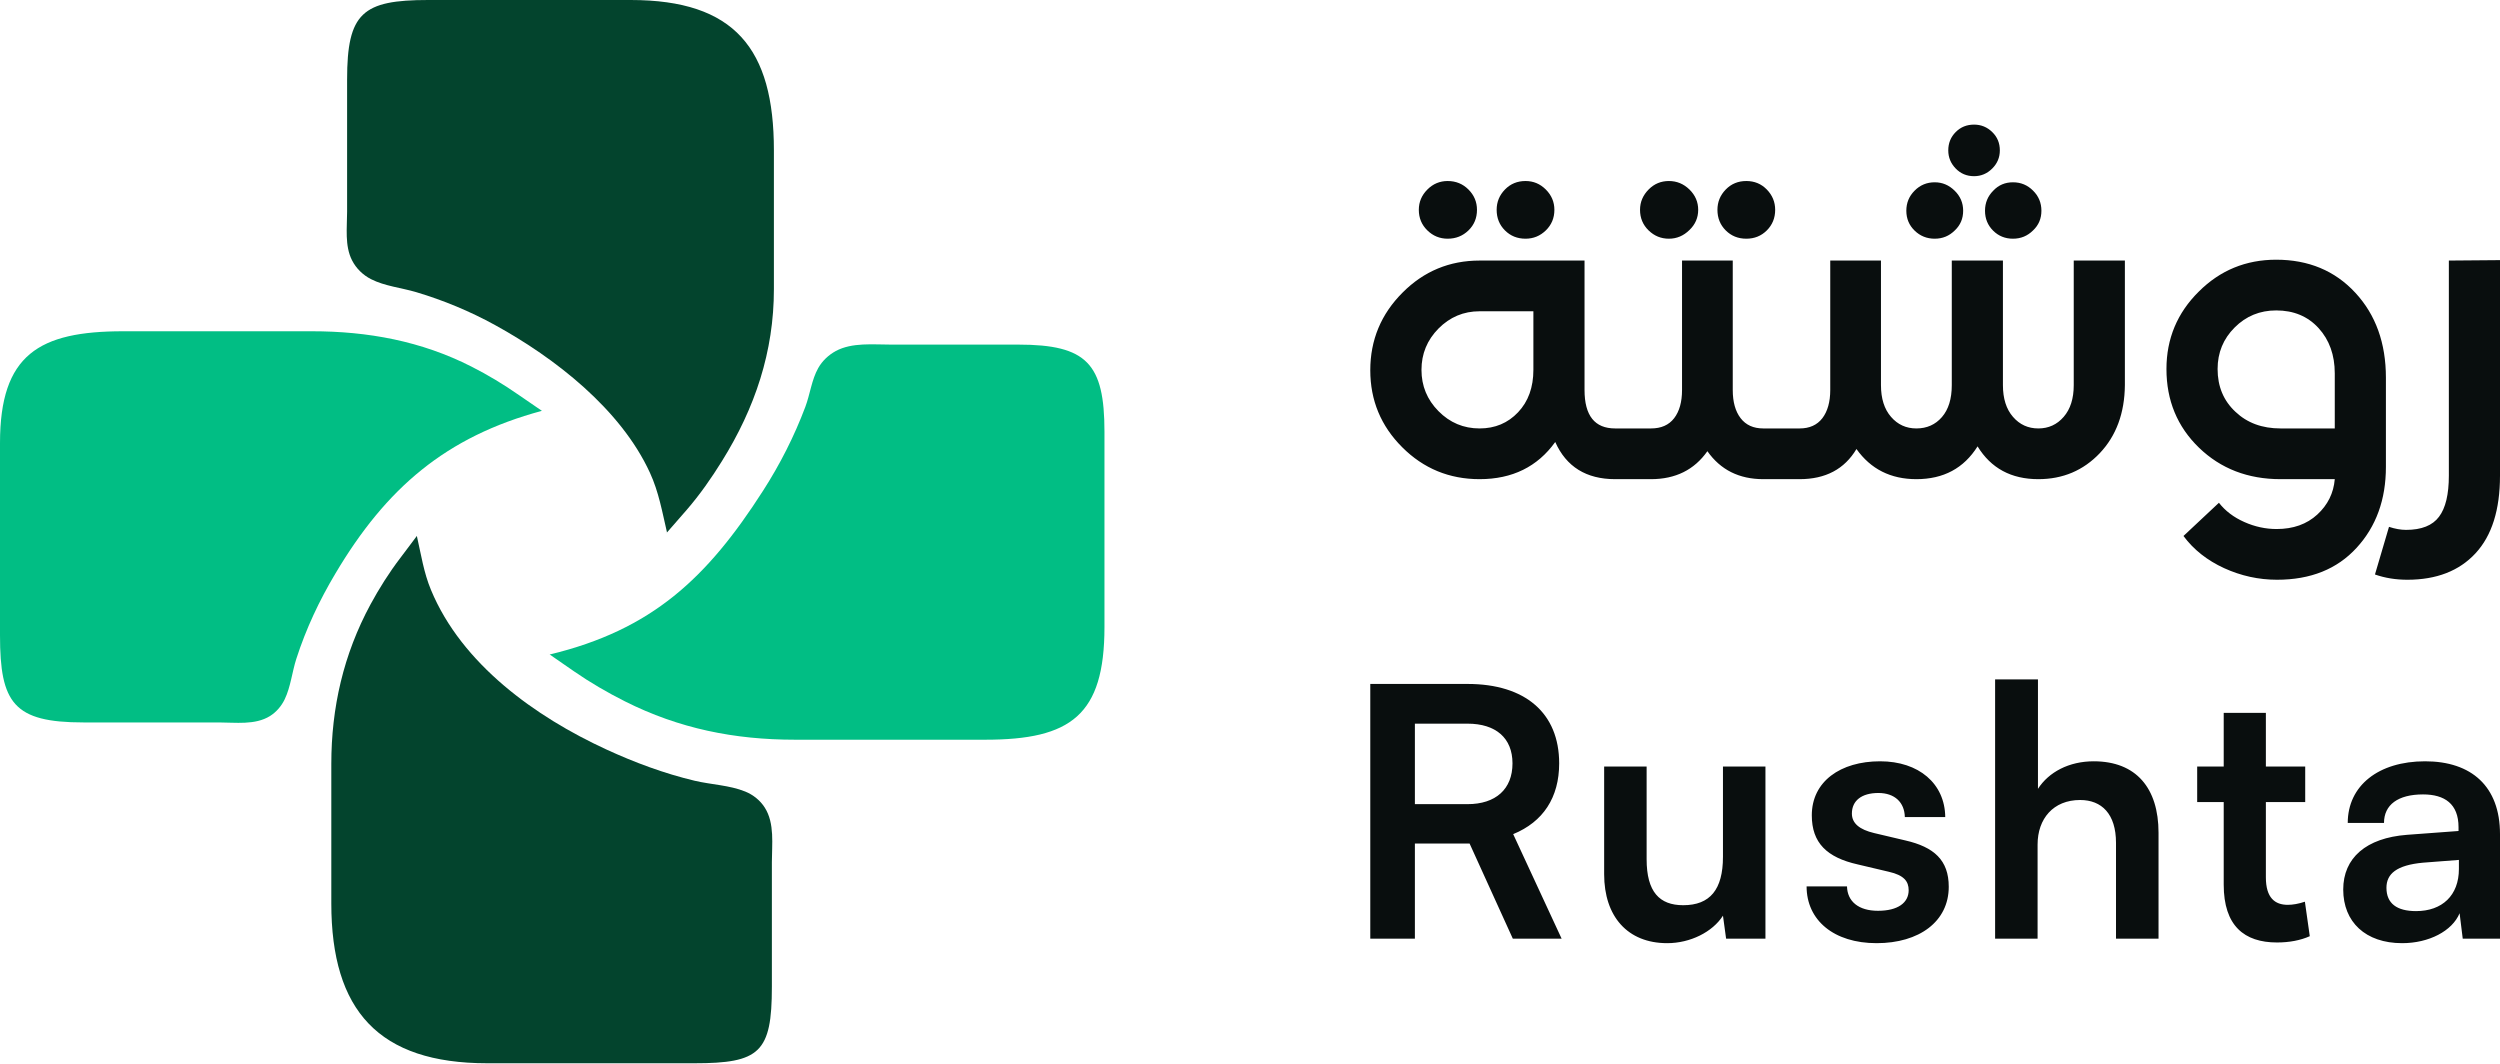
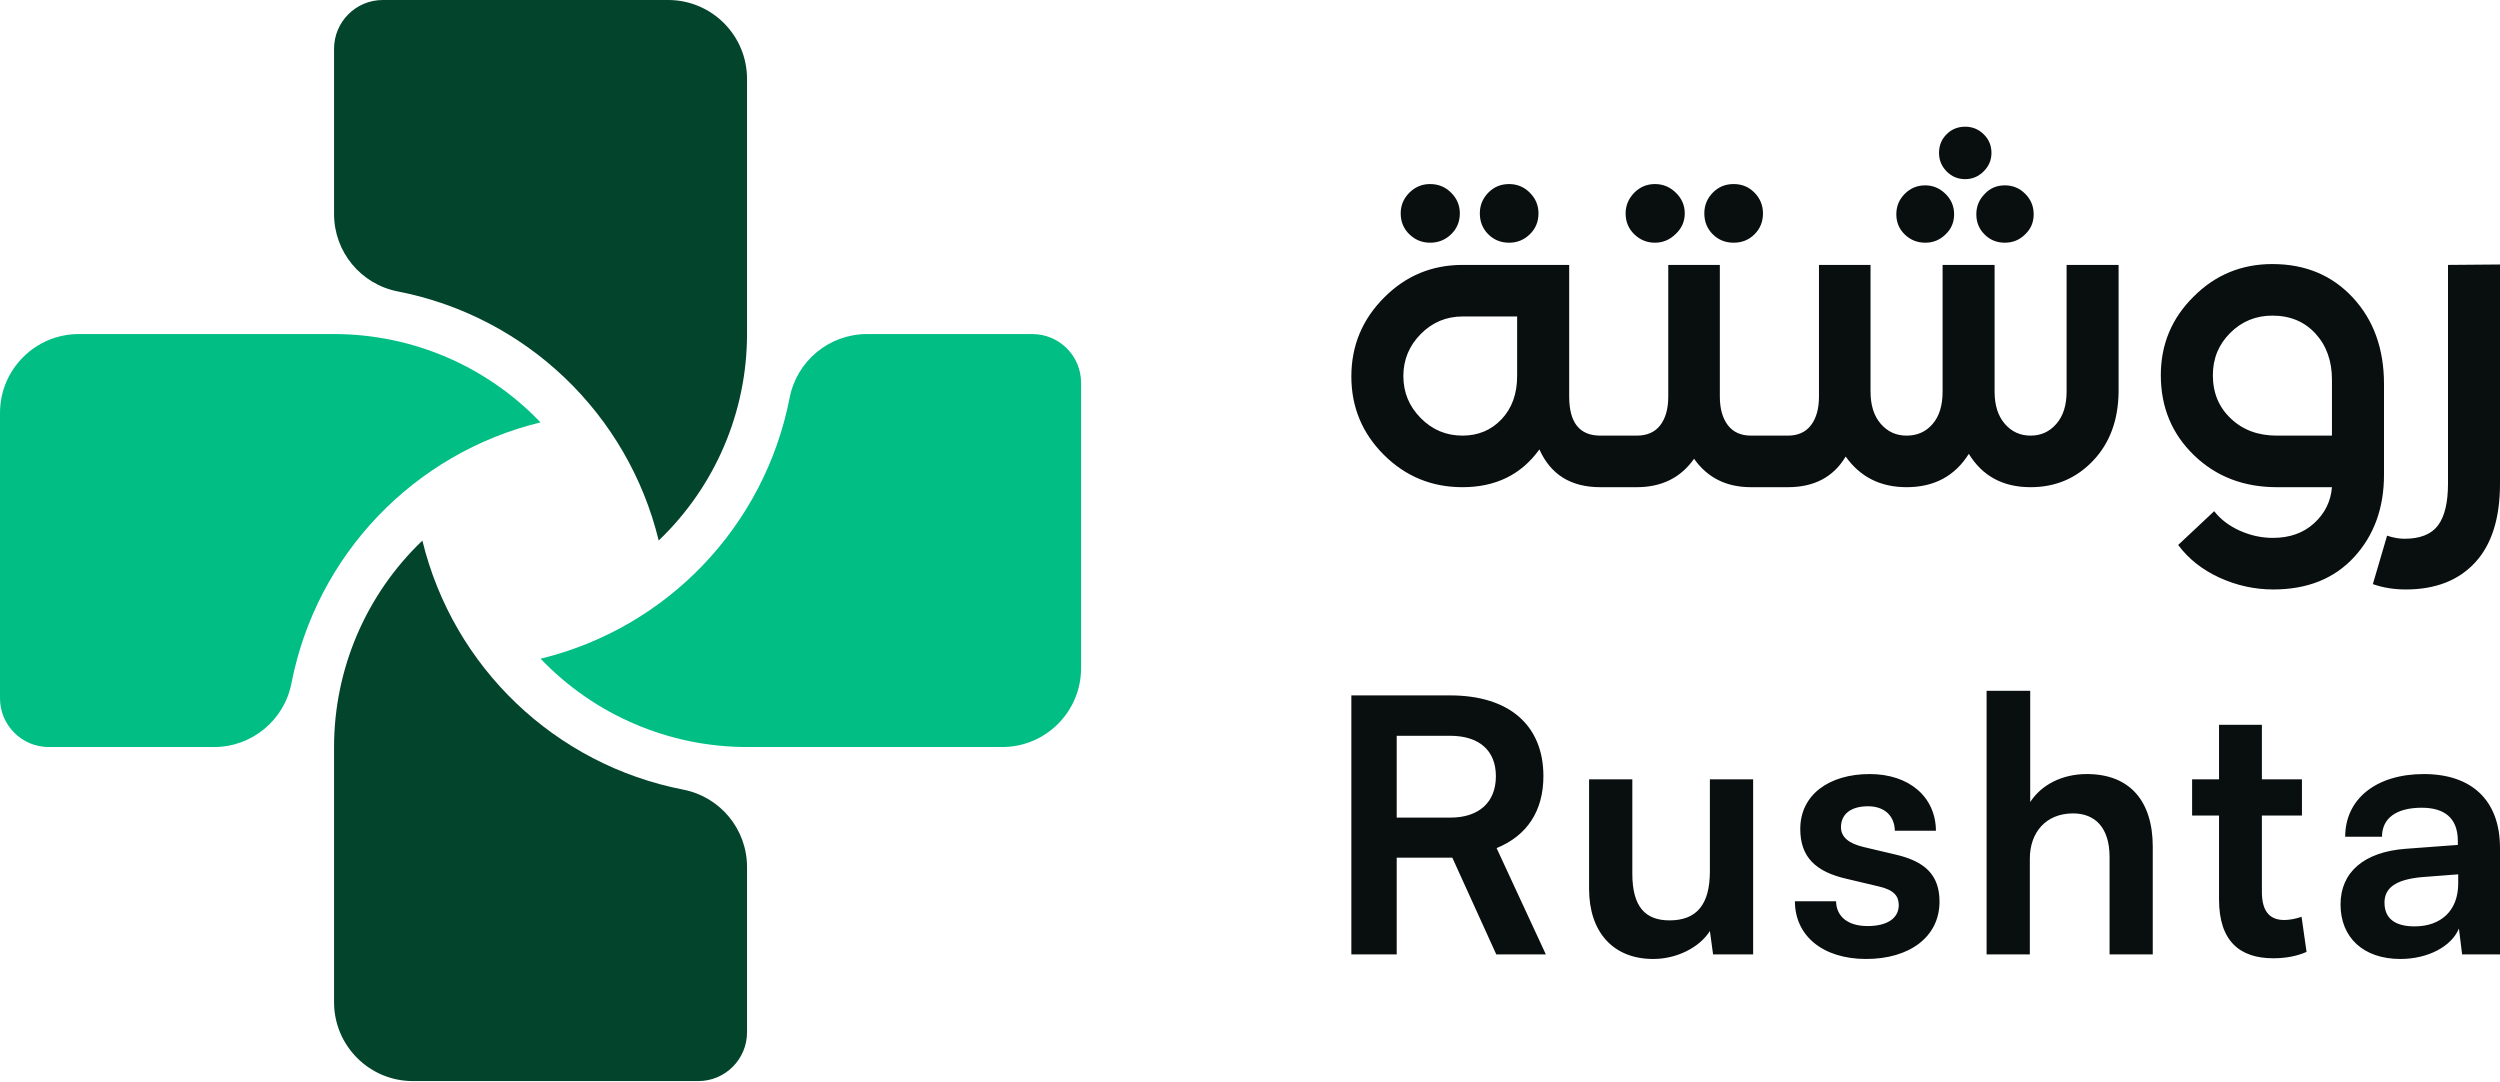
- <svg xmlns="http://www.w3.org/2000/svg" viewBox="0 0 470.25 200" width="470.25" height="200" role="img" aria-label="Rushta روشتة">
+ <svg xmlns="http://www.w3.org/2000/svg" viewBox="0 0 462.5 200" width="462.5" height="200" role="img" aria-label="Rushta روشتة">
  <g id="mark">
-     <path fill="#03442D" d="M78.41 100.81C79.19 104.23 79.71 107.72 81.07 110.97C86.86 124.93 100.73 134.84 114.02 140.96C119.36 143.42 124.95 145.5 130.67 146.86C133.77 147.59 137.23 147.69 140.18 148.89C141.68 149.5 142.99 150.55 143.86 151.92C145.74 154.88 145.19 158.84 145.19 162.18L145.19 185.62C145.19 197.98 142.91 200 130.6 200L91.65 200C71.24 200 62.32 190.1 62.32 169.93L62.32 143.71C62.32 133.1 64.61 123.1 69.68 113.71C71.33 110.67 73.2 107.7 75.31 104.94C76.35 103.58 79.44 99.43 78.41 100.81Z" />
-     <path fill="#03442D" d="M125.46 100.14C124.56 96.27 123.92 92.55 122.26 88.94C116.77 76.96 104.38 67.33 93.11 61.14C88.44 58.57 83.41 56.48 78.31 54.96C75.53 54.13 72.38 53.83 69.79 52.51C68.25 51.72 66.99 50.49 66.21 48.95C64.82 46.21 65.29 42.81 65.29 39.84L65.29 14.96C65.29 2.41 68.19 0 80.55 0L118.62 0C138.23 0 145.57 9.19 145.57 28.27L145.57 54.39C145.57 66.16 142.02 76.74 135.8 86.73C133.82 89.93 131.66 93.02 129.2 95.87C127.96 97.3 124.23 101.57 125.46 100.14Z" />
-     <path fill="#01BE84" d="M101.93 77.28C83.86 82.15 72.63 91.81 63.09 107.88C60.04 113 57.57 118.25 55.74 123.92C54.95 126.37 54.67 129.21 53.56 131.52C52.95 132.8 51.98 133.94 50.78 134.69C47.98 136.43 44.28 135.89 41.13 135.89L15.68 135.89C2.59 135.89 0 132.26 0 119.5L0 83.34C0 66.69 7.34 62.31 23.17 62.31L58.67 62.31C69.19 62.31 79.24 64.15 88.69 68.96C91.77 70.52 94.78 72.34 97.62 74.32C99.05 75.31 103.37 78.26 101.93 77.28Z" />
-     <path fill="#01BE84" d="M103.41 123.11C122.63 118.48 133.01 108.74 143.53 92.31C146.72 87.34 149.4 82.07 151.48 76.54C152.37 74.18 152.67 71.42 153.91 69.23C154.67 67.88 155.85 66.77 157.21 66.03C160.26 64.38 164.27 64.82 167.63 64.82L191.54 64.82C204.45 64.82 207.75 68.42 207.75 81.22L207.75 117.94C207.75 134.53 201.42 139.14 185.33 139.14L149.54 139.14C138.17 139.14 127.76 137.06 117.54 131.92C114.26 130.27 111.01 128.38 107.99 126.29C106.46 125.23 101.87 122.06 103.41 123.11Z" />
+     <path fill="#03442D" d="M138.2 160.4L138.2 190.98C138.2 195.96 134.16 200 129.18 200L76.39 200C68.34 200 61.8 193.47 61.8 185.41L61.8 138.2C61.8 123.77 67.71 109.97 78.14 100.01C83.85 123.47 102.69 141.46 126.39 146.08C133.25 147.41 138.2 153.41 138.2 160.4Z" />
+     <path fill="#03442D" d="M61.8 39.6L61.8 9.02C61.8 4.04 65.84 0 70.82 0L123.61 0C131.66 0 138.2 6.53 138.2 14.59L138.2 61.8C138.2 76.23 132.29 90.03 121.86 99.99C116.15 76.53 97.31 58.54 73.61 53.92C66.75 52.59 61.8 46.59 61.8 39.6Z" />
+     <path fill="#01BE84" d="M39.6 138.2L9.02 138.2C4.04 138.2 0 134.16 0 129.18L0 76.39C0 68.34 6.53 61.8 14.59 61.8L61.8 61.8C76.23 61.8 90.03 67.71 99.99 78.14C76.53 83.85 58.54 102.69 53.92 126.39C52.59 133.25 46.59 138.2 39.6 138.2Z" />
+     <path fill="#01BE84" d="M160.4 61.8L190.98 61.8C195.96 61.8 200 65.84 200 70.82L200 123.61C200 131.66 193.47 138.2 185.41 138.2L138.2 138.2C123.77 138.2 109.97 132.29 100.01 121.86C123.47 116.15 141.46 97.31 146.08 73.61C147.41 66.75 153.41 61.8 160.4 61.8Z" />
  </g>
  <g id="arabic" aria-label="روشتة">
-     <path id="arabic-letters" fill="#090E0E" d="M263.84 55.02C267.84 51.01 272.67 49.01 278.31 49.01L298.05 49.01L298.05 73.36C298.05 78.18 299.97 80.59 303.81 80.59L306.27 80.59L306.27 90.13L303.81 90.13C298.38 90.13 294.62 87.8 292.54 83.14C289.2 87.8 284.45 90.13 278.31 90.13C272.61 90.13 267.76 88.13 263.76 84.13C259.75 80.13 257.75 75.3 257.75 69.65C257.75 63.95 259.78 59.07 263.84 55.02ZM267.38 69.57C267.38 72.59 268.44 75.18 270.58 77.34C272.72 79.51 275.3 80.59 278.31 80.59C281.22 80.59 283.63 79.58 285.55 77.55C287.47 75.52 288.43 72.86 288.43 69.57L288.43 58.55L278.31 58.55C275.3 58.55 272.72 59.64 270.58 61.8C268.44 63.97 267.38 66.56 267.38 69.57ZM304.63 80.59L310.55 80.59C312.47 80.59 313.92 79.95 314.91 78.66C315.9 77.37 316.39 75.6 316.39 73.36L316.39 49.01L325.93 49.01L325.93 73.36C325.93 75.6 326.42 77.37 327.41 78.66C328.4 79.95 329.82 80.59 331.68 80.59L337.69 80.59L337.69 90.13L331.68 90.13C327.13 90.13 323.63 88.38 321.16 84.87C318.69 88.38 315.16 90.13 310.55 90.13L304.63 90.13ZM338.51 80.59C340.37 80.59 341.8 79.95 342.79 78.66C343.77 77.37 344.27 75.6 344.27 73.36L344.27 49.01L353.81 49.01L353.81 72.45C353.81 74.97 354.44 76.96 355.7 78.41C356.96 79.87 358.55 80.59 360.47 80.59C362.44 80.59 364.04 79.88 365.28 78.45C366.51 77.03 367.13 75.03 367.13 72.45L367.13 49.01L376.75 49.01L376.75 72.45C376.75 74.97 377.38 76.96 378.64 78.41C379.9 79.87 381.49 80.59 383.41 80.59C385.33 80.59 386.92 79.87 388.18 78.41C389.44 76.96 390.07 74.97 390.07 72.45L390.07 49.01L399.69 49.01L399.69 72.45C399.64 77.71 398.06 81.98 394.97 85.24C391.87 88.5 388.02 90.13 383.41 90.13C378.31 90.13 374.5 88.08 371.98 83.96C369.4 88.08 365.57 90.13 360.47 90.13C355.64 90.13 351.89 88.24 349.2 84.46C346.95 88.24 343.39 90.13 338.51 90.13L336.04 90.13L336.04 80.59ZM413.59 54.85C417.59 50.85 422.45 48.85 428.15 48.85C434.23 48.85 439.2 50.92 443.03 55.06C446.87 59.2 448.79 64.53 448.79 71.05L448.79 87.83C448.79 93.97 446.95 99.04 443.28 103.04C439.61 107.05 434.62 109.05 428.31 109.05C424.86 109.05 421.54 108.32 418.36 106.87C415.18 105.41 412.63 103.4 410.71 100.82L417.38 94.57C418.58 96.11 420.17 97.31 422.15 98.19C424.12 99.07 426.15 99.51 428.23 99.51C431.36 99.51 433.91 98.6 435.88 96.79C437.85 94.98 438.95 92.76 439.17 90.13L428.97 90.13C422.83 90.13 417.72 88.16 413.63 84.21C409.55 80.26 407.51 75.33 407.51 69.41C407.51 63.71 409.54 58.85 413.59 54.85ZM420.5 77.47C422.69 79.55 425.52 80.59 428.97 80.59L439.17 80.59L439.17 70.23C439.17 66.78 438.15 63.94 436.13 61.72C434.1 59.5 431.44 58.39 428.15 58.39C425.08 58.39 422.47 59.46 420.34 61.6C418.2 63.73 417.13 66.34 417.13 69.41C417.13 72.7 418.25 75.38 420.5 77.47ZM449.37 99.1C450.52 99.48 451.59 99.67 452.57 99.67C455.48 99.67 457.55 98.85 458.78 97.2C460.02 95.56 460.63 92.98 460.63 89.47L460.63 49.01L470.25 48.93L470.25 89.47C470.25 95.89 468.72 100.75 465.65 104.07C462.58 107.39 458.3 109.05 452.82 109.05C450.63 109.05 448.6 108.72 446.73 108.06Z" />
-     <path id="arabic-dots" fill="#090E0E" d="M266.88 39.47C266.88 37.99 267.42 36.72 268.49 35.65C269.55 34.58 270.83 34.05 272.31 34.05C273.84 34.05 275.15 34.58 276.22 35.65C277.29 36.72 277.82 37.99 277.82 39.47C277.82 41.01 277.29 42.3 276.22 43.34C275.15 44.38 273.84 44.9 272.31 44.9C270.83 44.9 269.55 44.38 268.49 43.34C267.42 42.3 266.88 41.01 266.88 39.47ZM281.52 39.47C281.52 37.99 282.04 36.72 283.08 35.65C284.12 34.58 285.41 34.05 286.95 34.05C288.43 34.05 289.7 34.58 290.77 35.65C291.84 36.72 292.38 37.99 292.38 39.47C292.38 41.01 291.84 42.3 290.77 43.34C289.7 44.38 288.43 44.9 286.95 44.9C285.41 44.9 284.12 44.38 283.08 43.34C282.04 42.3 281.52 41.01 281.52 39.47ZM323.05 39.47C323.05 37.99 323.57 36.72 324.61 35.65C325.65 34.58 326.94 34.05 328.48 34.05C330.01 34.05 331.3 34.58 332.34 35.65C333.38 36.72 333.91 37.99 333.91 39.47C333.91 41.01 333.38 42.3 332.34 43.34C331.3 44.38 330.01 44.9 328.48 44.9C326.94 44.9 325.65 44.38 324.61 43.34C323.57 42.3 323.05 41.01 323.05 39.47ZM310.14 35.61C311.18 34.57 312.44 34.05 313.92 34.05C315.4 34.05 316.69 34.58 317.79 35.65C318.88 36.72 319.43 37.99 319.43 39.47C319.43 40.95 318.88 42.22 317.79 43.26C316.69 44.35 315.4 44.9 313.92 44.9C312.44 44.9 311.17 44.38 310.1 43.34C309.03 42.3 308.49 41.01 308.49 39.47C308.49 37.99 309.04 36.71 310.14 35.61ZM360.14 35.86C361.18 34.81 362.44 34.29 363.92 34.29C365.35 34.29 366.59 34.81 367.66 35.86C368.73 36.9 369.27 38.16 369.27 39.64C369.27 41.12 368.75 42.35 367.7 43.34C366.66 44.38 365.4 44.9 363.92 44.9C362.44 44.9 361.18 44.39 360.14 43.38C359.1 42.37 358.58 41.12 358.58 39.64C358.58 38.16 359.1 36.9 360.14 35.86ZM374.94 35.86C375.93 34.81 377.16 34.29 378.64 34.29C380.12 34.29 381.38 34.81 382.42 35.86C383.47 36.9 383.99 38.16 383.99 39.64C383.99 41.12 383.47 42.35 382.42 43.34C381.38 44.38 380.12 44.9 378.64 44.9C377.16 44.9 375.91 44.39 374.9 43.38C373.89 42.37 373.38 41.12 373.38 39.64C373.38 38.16 373.9 36.9 374.94 35.86ZM367.87 24.84C368.8 23.9 369.95 23.44 371.32 23.44C372.64 23.44 373.78 23.9 374.74 24.84C375.7 25.77 376.17 26.92 376.17 28.29C376.17 29.61 375.7 30.74 374.74 31.7C373.78 32.66 372.64 33.14 371.32 33.14C369.95 33.14 368.8 32.66 367.87 31.7C366.94 30.74 366.47 29.61 366.47 28.29C366.47 26.92 366.94 25.77 367.87 24.84Z" />
+     <path id="arabic-letters" fill="#090E0E" d="M256.09 55.02C260.09 51.01 264.91 49.01 270.56 49.01L290.3 49.01L290.3 73.36C290.3 78.18 292.21 80.59 296.05 80.59L298.52 80.59L298.52 90.13L296.05 90.13C290.62 90.13 286.87 87.8 284.79 83.14C281.44 87.8 276.7 90.13 270.56 90.13C264.86 90.13 260.01 88.13 256 84.13C252 80.13 250 75.3 250 69.65C250 63.95 252.03 59.07 256.09 55.02ZM259.62 69.57C259.62 72.59 260.69 75.18 262.83 77.34C264.97 79.51 267.54 80.59 270.56 80.59C273.46 80.59 275.88 79.58 277.8 77.55C279.71 75.52 280.67 72.86 280.67 69.57L280.67 58.55L270.56 58.55C267.54 58.55 264.97 59.64 262.83 61.8C260.69 63.97 259.62 66.56 259.62 69.57ZM296.88 80.59L302.8 80.59C304.71 80.59 306.17 79.95 307.15 78.66C308.14 77.37 308.63 75.6 308.63 73.36L308.63 49.01L318.17 49.01L318.17 73.36C318.17 75.6 318.67 77.37 319.65 78.66C320.64 79.95 322.07 80.59 323.93 80.59L329.93 80.59L329.93 90.13L323.93 90.13C319.38 90.13 315.87 88.38 313.4 84.87C310.94 88.38 307.4 90.13 302.8 90.13L296.88 90.13ZM330.76 80.59C332.62 80.59 334.05 79.95 335.03 78.66C336.02 77.37 336.51 75.6 336.51 73.36L336.51 49.01L346.05 49.01L346.05 72.45C346.05 74.97 346.68 76.96 347.94 78.41C349.21 79.87 350.79 80.59 352.71 80.59C354.69 80.59 356.29 79.88 357.52 78.45C358.76 77.03 359.38 75.03 359.38 72.45L359.38 49.01L369 49.01L369 72.45C369 74.97 369.63 76.96 370.89 78.41C372.15 79.87 373.74 80.59 375.66 80.59C377.58 80.59 379.17 79.87 380.43 78.41C381.69 76.96 382.32 74.97 382.32 72.45L382.32 49.01L391.94 49.01L391.94 72.45C391.89 77.71 390.31 81.98 387.21 85.24C384.11 88.5 380.26 90.13 375.66 90.13C370.56 90.13 366.75 88.08 364.23 83.96C361.65 88.08 357.81 90.13 352.71 90.13C347.89 90.13 344.13 88.24 341.45 84.46C339.2 88.24 335.64 90.13 330.76 90.13L328.29 90.13L328.29 80.59ZM405.84 54.85C409.84 50.85 414.69 48.85 420.39 48.85C426.48 48.85 431.44 50.92 435.28 55.06C439.12 59.2 441.04 64.53 441.04 71.05L441.04 87.83C441.04 93.97 439.2 99.04 435.53 103.04C431.85 107.05 426.86 109.05 420.56 109.05C417.11 109.05 413.79 108.32 410.61 106.87C407.43 105.41 404.88 103.4 402.96 100.82L409.62 94.57C410.83 96.11 412.42 97.31 414.39 98.19C416.37 99.07 418.39 99.51 420.48 99.51C423.6 99.51 426.15 98.6 428.12 96.79C430.1 94.98 431.2 92.76 431.41 90.13L421.22 90.13C415.08 90.13 409.96 88.16 405.88 84.21C401.8 80.26 399.75 75.33 399.75 69.41C399.75 63.71 401.78 58.85 405.84 54.85ZM412.75 77.47C414.94 79.55 417.76 80.59 421.22 80.59L431.41 80.59L431.41 70.23C431.41 66.78 430.4 63.94 428.37 61.72C426.34 59.5 423.68 58.39 420.39 58.39C417.32 58.39 414.72 59.46 412.58 61.6C410.44 63.73 409.38 66.34 409.38 69.41C409.38 72.7 410.5 75.38 412.75 77.47ZM441.61 99.1C442.76 99.48 443.83 99.67 444.82 99.67C447.72 99.67 449.79 98.85 451.03 97.2C452.26 95.56 452.88 92.98 452.88 89.47L452.88 49.01L462.5 48.93L462.5 89.47C462.5 95.89 460.96 100.75 457.89 104.07C454.82 107.39 450.55 109.05 445.07 109.05C442.87 109.05 440.84 108.72 438.98 108.06Z" />
+     <path id="arabic-dots" fill="#090E0E" d="M259.13 39.47C259.13 37.99 259.66 36.72 260.73 35.65C261.8 34.58 263.08 34.05 264.56 34.05C266.09 34.05 267.39 34.58 268.46 35.65C269.53 36.72 270.07 37.99 270.07 39.47C270.07 41.01 269.53 42.3 268.46 43.34C267.39 44.38 266.09 44.9 264.56 44.9C263.08 44.9 261.8 44.38 260.73 43.34C259.66 42.3 259.13 41.01 259.13 39.47ZM273.77 39.47C273.77 37.99 274.29 36.72 275.33 35.65C276.37 34.58 277.66 34.05 279.19 34.05C280.67 34.05 281.95 34.58 283.02 35.65C284.09 36.72 284.62 37.99 284.62 39.47C284.62 41.01 284.09 42.3 283.02 43.34C281.95 44.38 280.67 44.9 279.19 44.9C277.66 44.9 276.37 44.38 275.33 43.34C274.29 42.3 273.77 41.01 273.77 39.47ZM315.3 39.47C315.3 37.99 315.82 36.72 316.86 35.65C317.9 34.58 319.19 34.05 320.72 34.05C322.26 34.05 323.55 34.58 324.59 35.65C325.63 36.72 326.15 37.99 326.15 39.47C326.15 41.01 325.63 42.3 324.59 43.34C323.55 44.38 322.26 44.9 320.72 44.9C319.19 44.9 317.9 44.38 316.86 43.34C315.82 42.3 315.3 41.01 315.3 39.47ZM302.38 35.61C303.43 34.57 304.69 34.05 306.17 34.05C307.65 34.05 308.94 34.58 310.03 35.65C311.13 36.72 311.68 37.99 311.68 39.47C311.68 40.95 311.13 42.22 310.03 43.26C308.94 44.35 307.65 44.9 306.17 44.9C304.69 44.9 303.41 44.38 302.34 43.34C301.27 42.3 300.74 41.01 300.74 39.47C300.74 37.99 301.29 36.71 302.38 35.61ZM352.38 35.86C353.43 34.81 354.69 34.29 356.17 34.29C357.59 34.29 358.84 34.81 359.91 35.86C360.98 36.9 361.51 38.16 361.51 39.64C361.51 41.12 360.99 42.35 359.95 43.34C358.91 44.38 357.65 44.9 356.17 44.9C354.69 44.9 353.43 44.39 352.38 43.38C351.34 42.37 350.82 41.12 350.82 39.64C350.82 38.16 351.34 36.9 352.38 35.86ZM367.19 35.86C368.17 34.81 369.41 34.29 370.89 34.29C372.37 34.29 373.63 34.81 374.67 35.86C375.71 36.9 376.23 38.16 376.23 39.64C376.23 41.12 375.71 42.35 374.67 43.34C373.63 44.38 372.37 44.9 370.89 44.9C369.41 44.9 368.16 44.39 367.15 43.38C366.13 42.37 365.62 41.12 365.62 39.64C365.62 38.16 366.15 36.9 367.19 35.86ZM360.12 24.84C361.05 23.9 362.2 23.44 363.57 23.44C364.88 23.44 366.02 23.9 366.98 24.84C367.94 25.77 368.42 26.92 368.42 28.29C368.42 29.61 367.94 30.74 366.98 31.7C366.02 32.66 364.88 33.14 363.57 33.14C362.2 33.14 361.05 32.66 360.12 31.7C359.18 30.74 358.72 29.61 358.72 28.29C358.72 26.92 359.18 25.77 360.12 24.84Z" />
  </g>
-   <path id="english" aria-label="Rushta" fill="#090E0E" d="M266.14 176.56L266.14 158.67L276.43 158.67L284.56 176.56L293.74 176.56L284.63 156.9C290.26 154.6 293.28 150.02 293.28 143.59C293.28 134.15 286.92 128.65 276.04 128.65L257.75 128.65L257.75 176.56ZM266.14 136.12L276.04 136.12C281.35 136.12 284.5 138.81 284.5 143.59C284.5 148.44 281.35 151.26 276.04 151.26L266.14 151.26ZM324.09 144.18L324.09 161.16C324.09 167.32 321.66 170.27 316.61 170.27C312.16 170.27 309.73 167.78 309.73 161.62L309.73 144.18L301.74 144.18L301.74 164.44C301.74 172.37 306.13 177.41 313.6 177.41C317.93 177.41 322.12 175.32 324.09 172.24L324.68 176.56L332.08 176.56L332.08 144.18ZM339.82 166.73C339.82 173.09 344.93 177.41 352.99 177.41C360.99 177.41 366.56 173.35 366.56 166.8C366.56 161.81 363.81 159.32 358.37 158.08L352.53 156.7C349.78 156.05 348.34 154.87 348.34 153.03C348.34 150.61 350.17 149.16 353.32 149.16C356.4 149.16 358.24 150.93 358.3 153.69L365.9 153.69C365.84 147.39 360.92 143.2 353.65 143.2C346.18 143.2 340.8 147 340.8 153.36C340.8 158.54 343.62 161.29 349.45 162.6L355.29 163.98C358.17 164.63 359.02 165.81 359.02 167.45C359.02 169.81 356.99 171.32 353.25 171.32C349.58 171.32 347.49 169.55 347.42 166.73ZM383.27 176.56L383.27 158.86C383.27 154.01 386.22 150.48 391.27 150.48C395.33 150.48 398.02 153.1 398.02 158.54L398.02 176.56L406.02 176.56L406.02 156.64C406.02 148.25 401.82 143.2 393.83 143.2C389.17 143.2 385.37 145.23 383.34 148.38L383.34 127.8L375.28 127.8L375.28 176.56ZM433.55 169.61C432.37 170.01 431.25 170.2 430.34 170.2C427.91 170.2 426.21 168.89 426.21 165.03L426.21 150.87L433.61 150.87L433.61 144.18L426.21 144.18L426.21 134.09L418.28 134.09L418.28 144.18L413.29 144.18L413.29 150.87L418.28 150.87L418.28 166.4C418.28 174.14 422.14 177.28 428.3 177.28C430.6 177.28 432.7 176.89 434.47 176.1ZM451.84 177.41C456.88 177.41 461.27 175.12 462.65 171.78L463.24 176.56L470.25 176.56L470.25 156.9C470.25 147.92 464.88 143.2 456.16 143.2C447.38 143.2 441.61 147.79 441.61 154.8L448.43 154.8C448.43 151.39 451.05 149.43 455.77 149.43C459.83 149.43 462.45 151.2 462.45 155.59L462.45 156.31L452.75 157.03C445.08 157.62 440.76 161.36 440.76 167.32C440.76 173.42 444.95 177.41 451.84 177.41ZM454.46 171.38C450.85 171.38 448.89 169.94 448.89 166.99C448.89 164.37 450.79 162.73 455.77 162.27L462.52 161.75L462.52 163.45C462.52 168.43 459.37 171.38 454.46 171.38Z" />
+   <path id="english" aria-label="Rushta" fill="#090E0E" d="M258.39 176.56L258.39 158.67L268.68 158.67L276.81 176.56L285.98 176.56L276.87 156.9C282.51 154.6 285.53 150.02 285.53 143.59C285.53 134.15 279.17 128.65 268.29 128.65L250 128.65L250 176.56ZM258.39 136.12L268.29 136.12C273.6 136.12 276.74 138.81 276.74 143.59C276.74 148.44 273.6 151.26 268.29 151.26L258.39 151.26ZM316.33 144.18L316.33 161.16C316.33 167.32 313.91 170.27 308.86 170.27C304.4 170.27 301.98 167.78 301.98 161.62L301.98 144.18L293.98 144.18L293.98 164.44C293.98 172.37 298.37 177.41 305.85 177.41C310.17 177.41 314.37 175.32 316.33 172.24L316.92 176.56L324.33 176.56L324.33 144.18ZM332.06 166.73C332.06 173.09 337.18 177.41 345.24 177.41C353.23 177.41 358.81 173.35 358.81 166.8C358.81 161.81 356.05 159.32 350.61 158.08L344.78 156.7C342.03 156.05 340.58 154.87 340.58 153.03C340.58 150.61 342.42 149.16 345.57 149.16C348.65 149.16 350.48 150.93 350.55 153.69L358.15 153.69C358.09 147.39 353.17 143.2 345.89 143.2C338.42 143.2 333.05 147 333.05 153.36C333.05 158.54 335.87 161.29 341.7 162.6L347.53 163.98C350.42 164.63 351.27 165.81 351.27 167.45C351.27 169.81 349.24 171.32 345.5 171.32C341.83 171.32 339.73 169.55 339.67 166.73ZM375.52 176.56L375.52 158.86C375.52 154.01 378.47 150.48 383.52 150.48C387.58 150.48 390.27 153.1 390.27 158.54L390.27 176.56L398.26 176.56L398.26 156.64C398.26 148.25 394.07 143.2 386.07 143.2C381.42 143.2 377.62 145.23 375.59 148.38L375.59 127.8L367.52 127.8L367.52 176.56ZM425.79 169.61C424.61 170.01 423.5 170.2 422.58 170.2C420.16 170.2 418.45 168.89 418.45 165.03L418.45 150.87L425.86 150.87L425.86 144.18L418.45 144.18L418.45 134.09L410.52 134.09L410.52 144.18L405.54 144.18L405.54 150.87L410.52 150.87L410.52 166.4C410.52 174.14 414.39 177.28 420.55 177.28C422.84 177.28 424.94 176.89 426.71 176.1ZM444.08 177.41C449.13 177.41 453.52 175.12 454.9 171.78L455.49 176.56L462.5 176.56L462.5 156.9C462.5 147.92 457.13 143.2 448.41 143.2C439.62 143.2 433.86 147.79 433.86 154.8L440.67 154.8C440.67 151.39 443.3 149.43 448.01 149.43C452.08 149.43 454.7 151.2 454.7 155.59L454.7 156.31L445 157.03C437.33 157.62 433 161.36 433 167.32C433 173.42 437.2 177.41 444.08 177.41ZM446.7 171.38C443.1 171.38 441.13 169.94 441.13 166.99C441.13 164.37 443.03 162.73 448.01 162.27L454.77 161.75L454.77 163.45C454.77 168.43 451.62 171.38 446.7 171.38Z" />
</svg>
